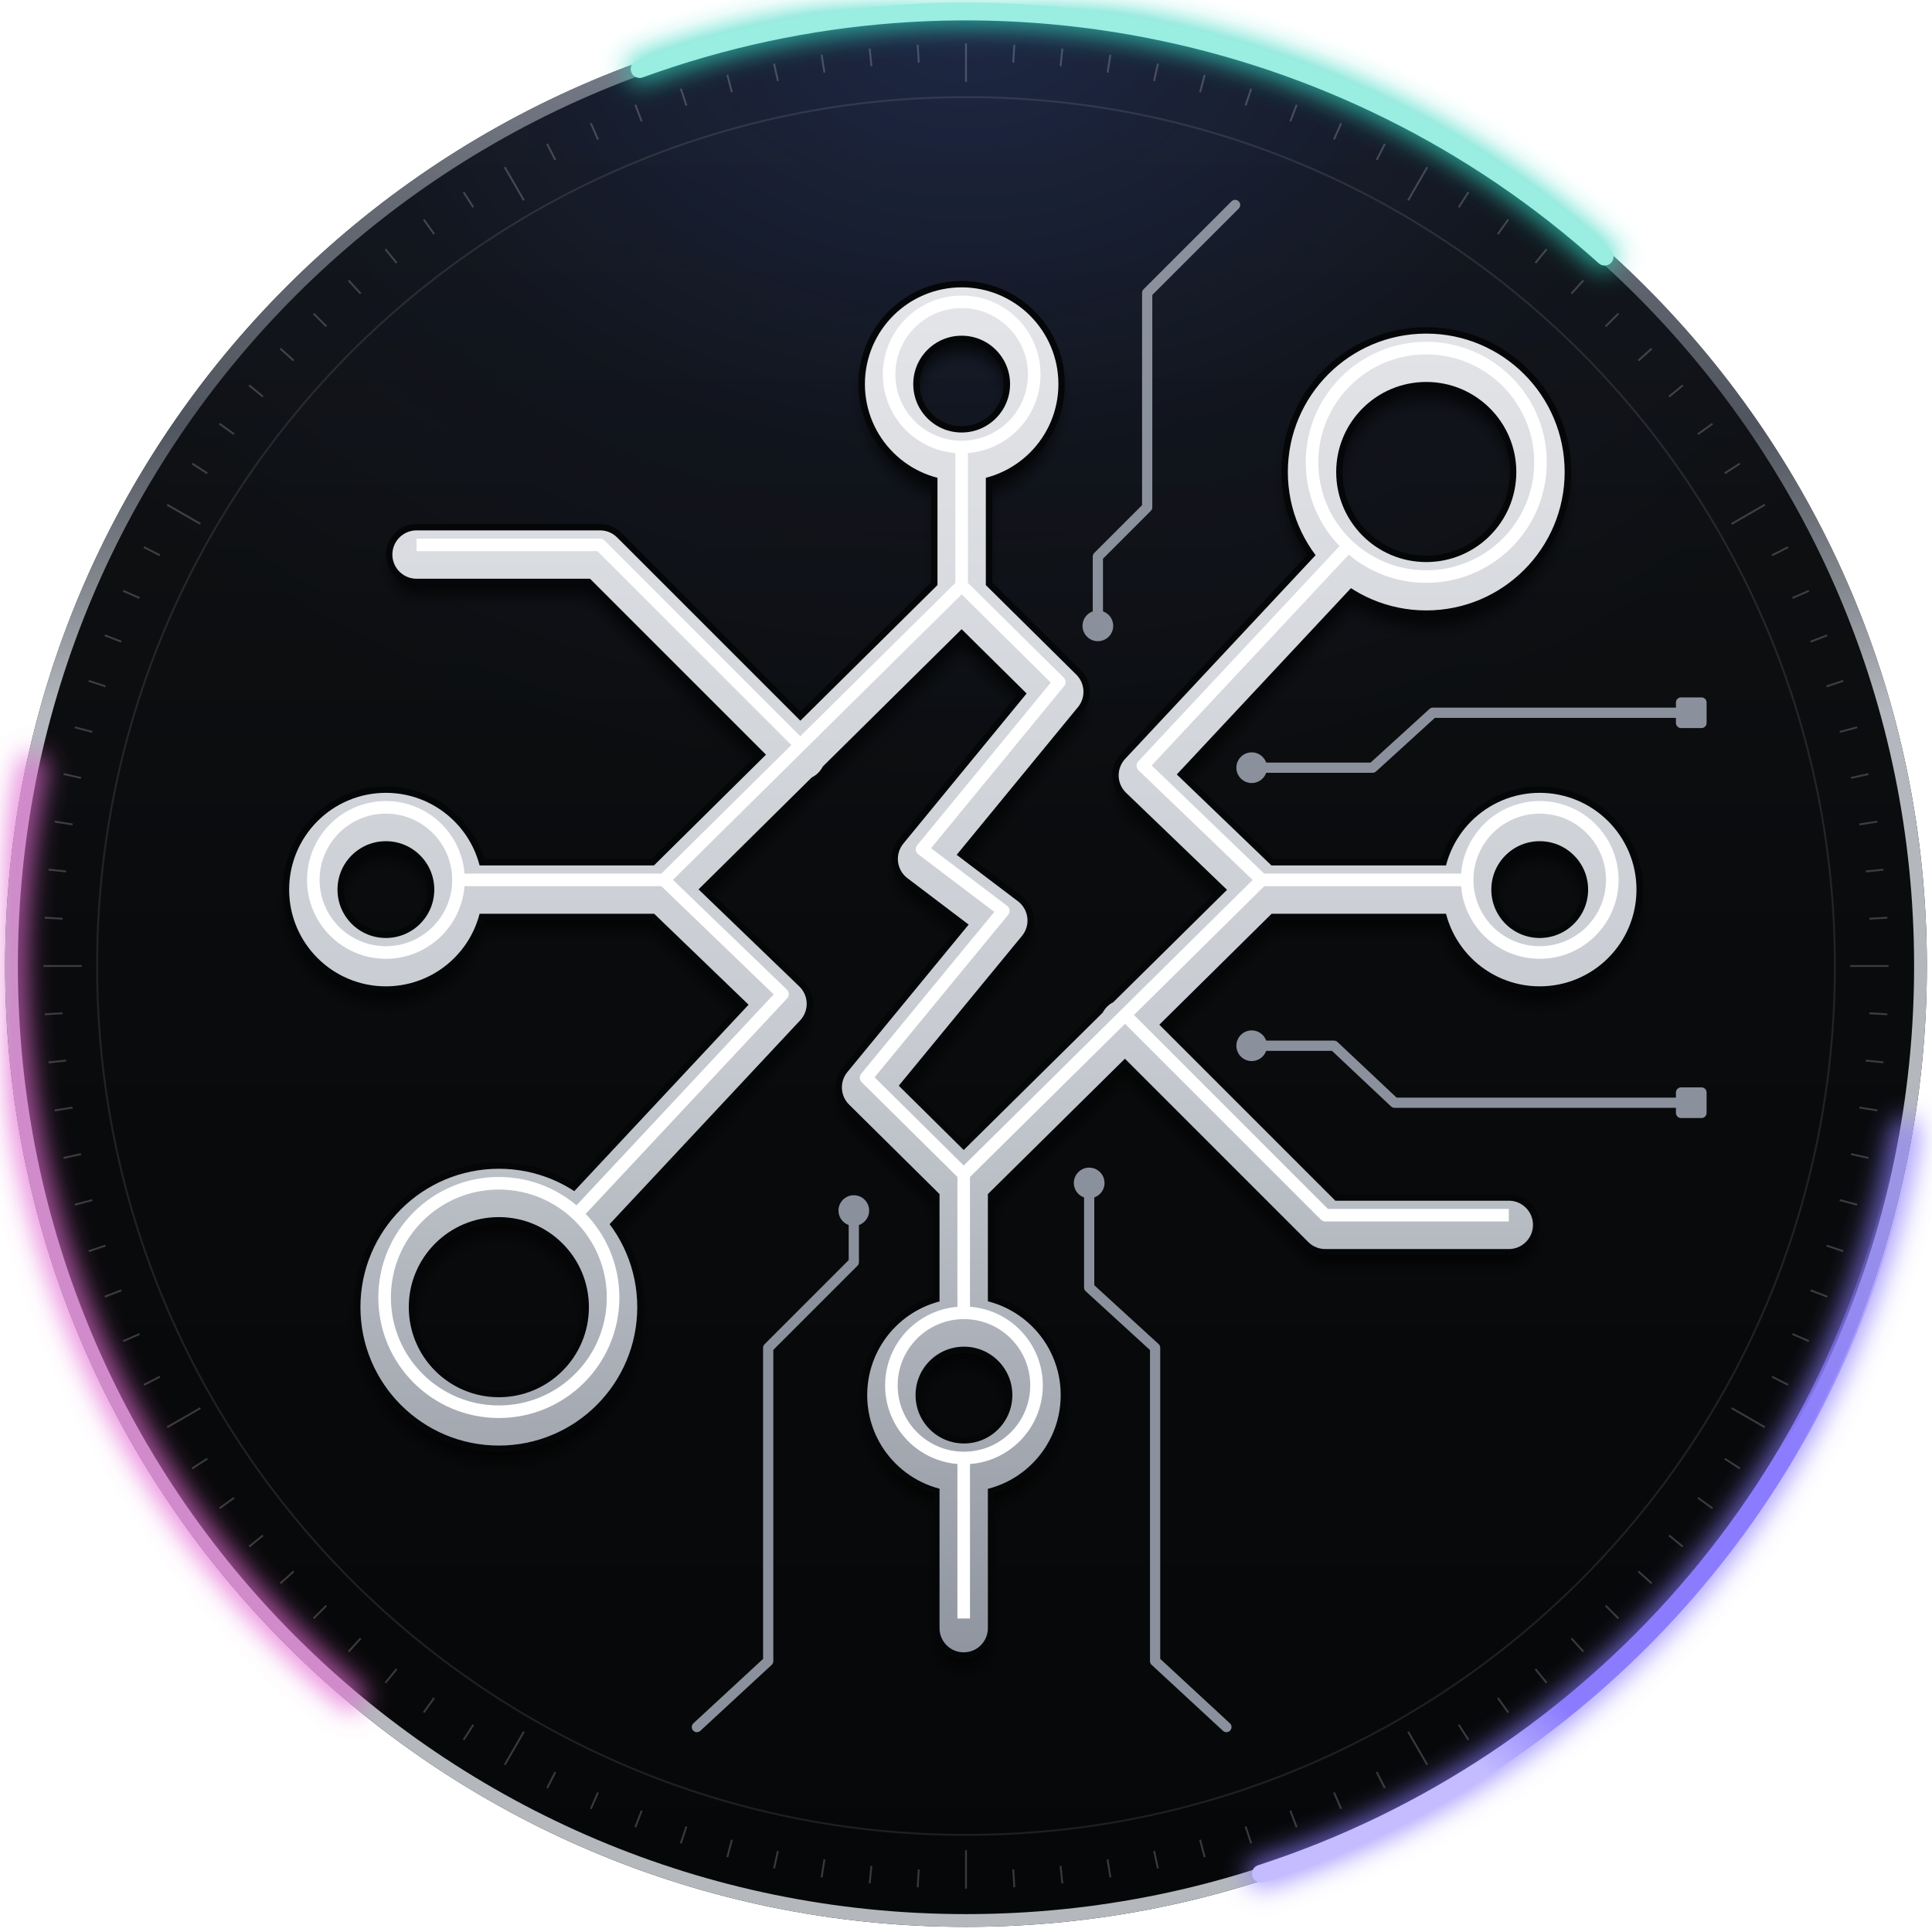
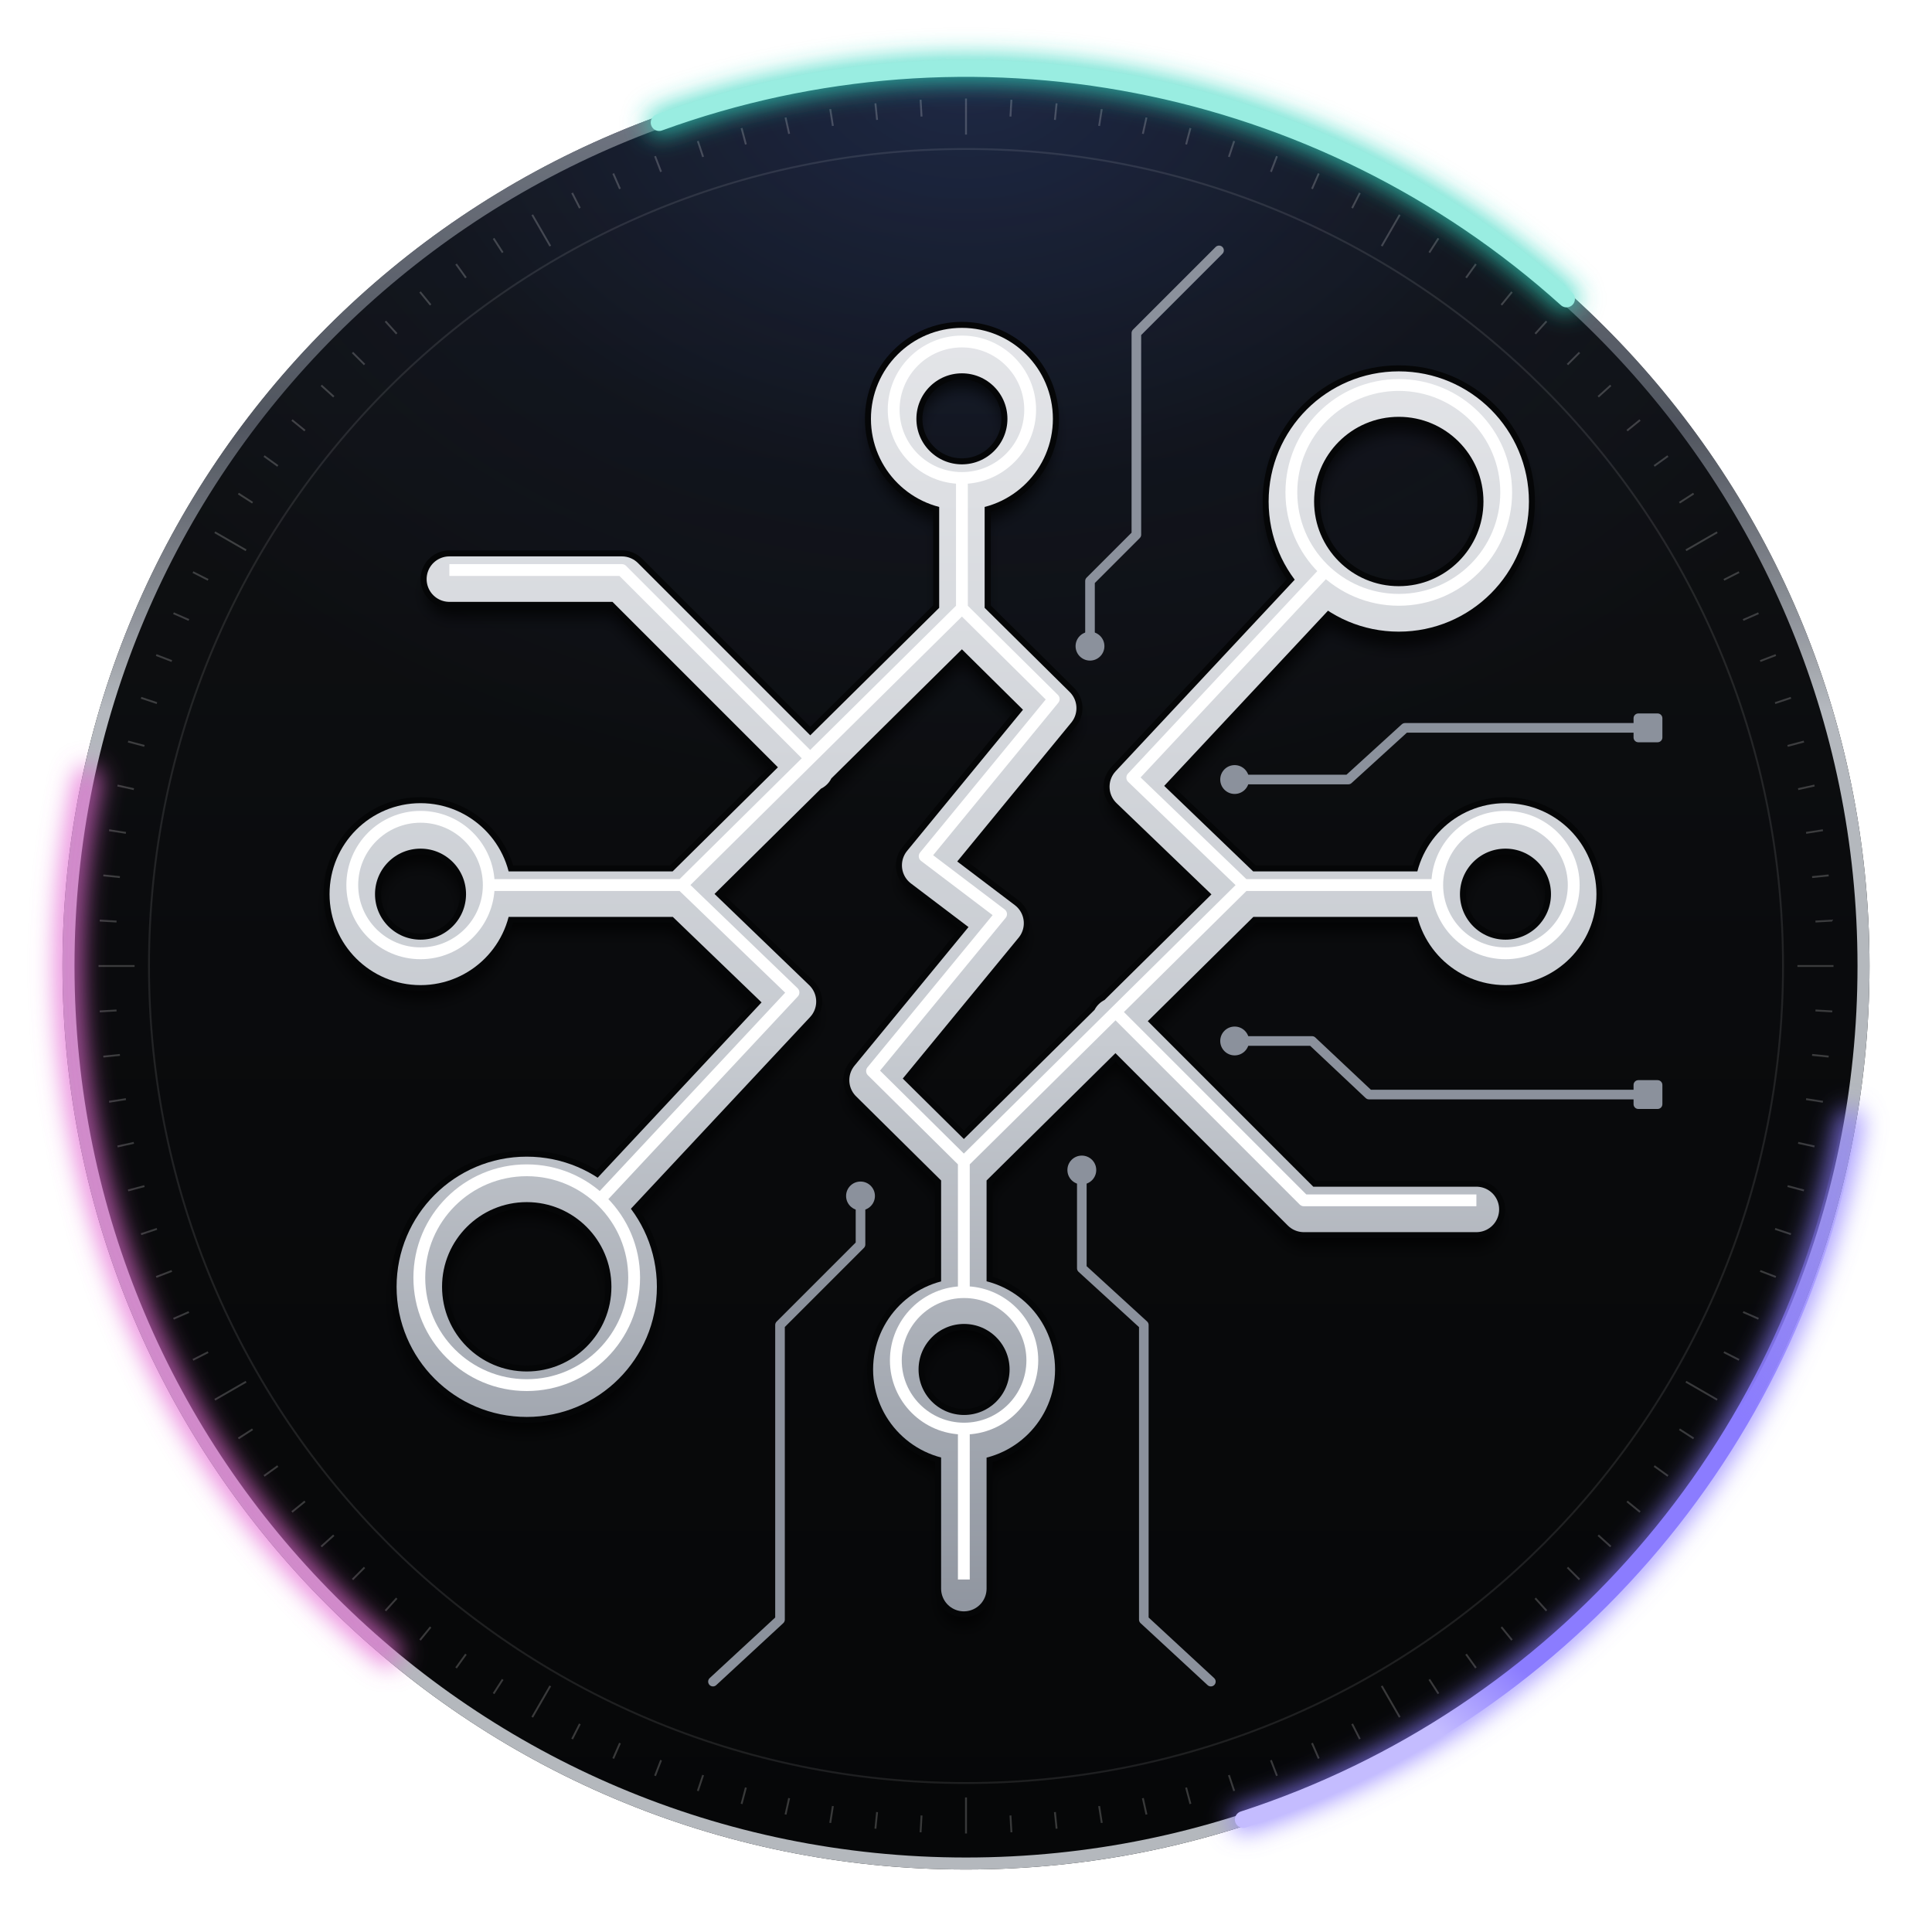
- <svg xmlns="http://www.w3.org/2000/svg" width="1024" height="1024" viewBox="-378 -378 756 756" shape-rendering="geometricPrecision" role="img" aria-label="Botlane" class="shrink-0">
-   <rect x="-378" y="-378" width="756" height="756" fill="#FFFFFF" />
+ <svg xmlns="http://www.w3.org/2000/svg" width="1024" height="1024" viewBox="-402 -402 804 804" shape-rendering="geometricPrecision" role="img" aria-label="Botlane" class="shrink-0">
+   <rect x="-402" y="-402" width="804" height="804" fill="#FFFFFF" />
  <defs>
    <linearGradient id="_R_0_-ring" gradientUnits="userSpaceOnUse" x1="0" y1="-540" x2="0" y2="540">
      <stop offset="0" style="stop-color:#EDEEF0" />
      <stop offset="1" stop-opacity="0.62" style="stop-color:#EDEEF0" />
    </linearGradient>
    <linearGradient id="_R_0_-arc0" gradientUnits="userSpaceOnUse" x1="-237.8" y1="-410.8" x2="-86.4" y2="-468.2">
      <stop offset="0" stop-opacity="0.5" style="stop-color:#5BDACB" />
      <stop offset="1" style="stop-color:#5BDACB" />
    </linearGradient>
    <linearGradient id="_R_0_-arc1" gradientUnits="userSpaceOnUse" x1="202.5" y1="392.2" x2="392" y2="205.4">
      <stop offset="0" stop-opacity="0.5" style="stop-color:#A397FB" />
      <stop offset="1" style="stop-color:#A397FB" />
    </linearGradient>
    <linearGradient id="_R_0_-arc2" gradientUnits="userSpaceOnUse" x1="77.5" y1="433.7" x2="-372.9" y2="229.6">
      <stop offset="0" stop-opacity="0.5" style="stop-color:#E58ADA" />
      <stop offset="1" style="stop-color:#E58ADA" />
    </linearGradient>
    <linearGradient id="_R_0_-glass" gradientUnits="userSpaceOnUse" x1="0" y1="-376" x2="0" y2="376">
      <stop offset="0" stop-color="#121417" />
      <stop offset="0.5" stop-color="#0A0B0D" />
      <stop offset="1" stop-color="#060708" />
    </linearGradient>
    <radialGradient id="_R_0_-fall" gradientUnits="userSpaceOnUse" cx="0" cy="0" r="1" gradientTransform="translate(0 -376) scale(432.4 312.08)">
      <stop offset="0" stop-color="#4F7BFF" stop-opacity="0.2" />
      <stop offset="0.55" stop-color="#4F7BFF" stop-opacity="0.045" />
      <stop offset="1" stop-color="#4F7BFF" stop-opacity="0" />
    </radialGradient>
    <linearGradient id="_R_0_-edge" gradientUnits="userSpaceOnUse" x1="0" y1="-376" x2="0" y2="376">
      <stop offset="0" stop-color="#fff" />
      <stop offset="0.35" stop-color="#B6BAC2" stop-opacity="0.75" />
      <stop offset="0.8" stop-color="#6C727E" stop-opacity="0.7" />
      <stop offset="1" stop-color="#C7CBD1" stop-opacity="0.9" />
    </linearGradient>
    <linearGradient id="_R_0_-metal" gradientUnits="userSpaceOnUse" x1="0" y1="-310" x2="0" y2="310">
      <stop offset="0" stop-color="#E8E9EC" />
      <stop offset="0.55" stop-color="#C7CBD1" />
      <stop offset="1" stop-color="#868C97" />
    </linearGradient>
    <linearGradient id="_R_0_-beam0" gradientUnits="userSpaceOnUse" x1="-127.7" y1="-351" x2="249.9" y2="-277.6">
      <stop offset="0" stop-color="#2DD4BF" stop-opacity="0" />
      <stop offset="0.4" stop-color="#2DD4BF" />
      <stop offset="0.86" stop-color="#2DD4BF" />
      <stop offset="1" stop-color="#99EDE1" />
    </linearGradient>
    <linearGradient id="_R_0_-beam1" gradientUnits="userSpaceOnUse" x1="367.8" y1="64.9" x2="115.4" y2="355.2">
      <stop offset="0" stop-color="#8B7CFF" stop-opacity="0" />
      <stop offset="0.4" stop-color="#8B7CFF" />
      <stop offset="0.86" stop-color="#8B7CFF" />
      <stop offset="1" stop-color="#C4BCFF" />
    </linearGradient>
    <linearGradient id="_R_0_-beam2" gradientUnits="userSpaceOnUse" x1="-240.1" y1="286.1" x2="-365.3" y2="-77.7">
      <stop offset="0" stop-color="#E36BD3" stop-opacity="0" />
      <stop offset="0.4" stop-color="#E36BD3" />
      <stop offset="0.86" stop-color="#E36BD3" />
      <stop offset="1" stop-color="#F4B9EC" />
    </linearGradient>
-     <filter id="_R_0_-blur" filterUnits="userSpaceOnUse" x="-378" y="-378" width="756" height="756">
+     <filter id="_R_0_-blur" filterUnits="userSpaceOnUse" x="-402" y="-402" width="804" height="804">
      <feGaussianBlur stdDeviation="5" />
    </filter>
    <filter id="_R_0_-soft" filterUnits="userSpaceOnUse" x="-376" y="-376" width="752" height="752">
      <feGaussianBlur stdDeviation="3" />
    </filter>
    <clipPath id="_R_0_-in">
      <circle r="375" />
    </clipPath>
    <mask id="_R_0_-inner" maskUnits="userSpaceOnUse" x="-376" y="-376" width="752" height="752">
      <path d="M-1.7 -199.3L-1.7 -145.1L36.5 -107.3L-17.2 -41.9L14.6 -17.8L-39.1 47.5L-0.9 85.3L-0.9 139.5M-0.9 196.3L-0.9 259.1M-1.7 -145.1L-118.2 -29.9L-198.6 -29.9M-0.9 85.3L115.7 -29.9L196.1 -29.9M-118.2 -29.9L-71.8 14.8L-152.2 100.8M115.7 -29.9L69.2 -74.6L149.6 -160.6M-215.0 -161.0L-143.2 -161.0L-64.5 -82.3M212.4 101.3L140.6 101.3L61.9 22.6M-30.1 -227.7a28.4 28.4 0 1 0 56.8 0a28.4 28.4 0 1 0 -56.8 0ZM-29.2 167.9a28.4 28.4 0 1 0 56.8 0a28.4 28.4 0 1 0 -56.8 0ZM-255.4 -29.9a28.4 28.4 0 1 0 56.8 0a28.4 28.4 0 1 0 -56.8 0ZM196.1 -29.9a28.4 28.4 0 1 0 56.8 0a28.4 28.4 0 1 0 -56.8 0ZM-227.5 133.5a44.7 44.7 0 1 0 89.4 0a44.7 44.7 0 1 0 -89.4 0ZM135.4 -193.3a44.7 44.7 0 1 0 89.4 0a44.7 44.7 0 1 0 -89.4 0Z" fill="none" stroke="#fff" stroke-width="15.92" stroke-linecap="round" stroke-linejoin="round" />
    </mask>
  </defs>
  <circle r="376" fill="url(#_R_0_-glass)" />
  <circle r="376" fill="url(#_R_0_-fall)" />
  <g clip-path="url(#_R_0_-in)" fill="none" stroke-linecap="round" stroke-linejoin="round">
    <path d="M361.0 0.0L346.0 0.0M360.5 18.9L353.5 18.5M359.0 37.7L352.1 37.0M356.6 56.5L349.6 55.4M353.1 75.1L346.3 73.6M348.7 93.4L341.9 91.6M343.3 111.6L336.7 109.4M337.0 129.4L330.5 126.9M329.8 146.8L323.4 144.0M321.7 163.9L315.4 160.7M312.6 180.5L299.6 173.0M302.8 196.6L296.9 192.8M292.1 212.2L286.4 208.1M280.5 227.2L275.1 222.8M268.3 241.6L263.1 236.9M255.3 255.3L250.3 250.3M241.6 268.3L236.9 263.1M227.2 280.5L222.8 275.1M212.2 292.1L208.1 286.4M196.6 302.8L192.8 296.9M180.5 312.6L173.0 299.6M163.9 321.7L160.7 315.4M146.8 329.8L144.0 323.4M129.4 337.0L126.9 330.5M111.6 343.3L109.4 336.7M93.4 348.7L91.6 341.9M75.1 353.1L73.6 346.3M56.5 356.6L55.4 349.6M37.7 359.0L37.0 352.1M18.9 360.5L18.5 353.5M0.0 361.0L0.0 346.0M-18.9 360.5L-18.5 353.5M-37.7 359.0L-37.0 352.1M-56.5 356.6L-55.4 349.6M-75.1 353.1L-73.6 346.3M-93.4 348.7L-91.6 341.9M-111.6 343.3L-109.4 336.7M-129.4 337.0L-126.9 330.5M-146.8 329.8L-144.0 323.4M-163.9 321.7L-160.7 315.4M-180.5 312.6L-173.0 299.6M-196.6 302.8L-192.8 296.9M-212.2 292.1L-208.1 286.4M-227.2 280.5L-222.8 275.1M-241.6 268.3L-236.9 263.1M-255.3 255.3L-250.3 250.3M-268.3 241.6L-263.1 236.9M-280.5 227.2L-275.1 222.8M-292.1 212.2L-286.4 208.1M-302.8 196.6L-296.9 192.8M-312.6 180.5L-299.6 173.0M-321.7 163.9L-315.4 160.7M-329.8 146.8L-323.4 144.0M-337.0 129.4L-330.5 126.9M-343.3 111.6L-336.7 109.4M-348.7 93.4L-341.9 91.6M-353.1 75.1L-346.3 73.6M-356.6 56.5L-349.6 55.4M-359.0 37.7L-352.1 37.0M-360.5 18.9L-353.5 18.5M-361.0 0.0L-346.0 0.0M-360.5 -18.9L-353.5 -18.5M-359.0 -37.7L-352.1 -37.0M-356.6 -56.5L-349.6 -55.4M-353.1 -75.1L-346.3 -73.6M-348.7 -93.4L-341.9 -91.6M-343.3 -111.6L-336.7 -109.4M-337.0 -129.4L-330.5 -126.9M-329.8 -146.8L-323.4 -144.0M-321.7 -163.9L-315.4 -160.7M-312.6 -180.5L-299.6 -173.0M-302.8 -196.6L-296.9 -192.8M-292.1 -212.2L-286.4 -208.1M-280.5 -227.2L-275.1 -222.8M-268.3 -241.6L-263.1 -236.9M-255.3 -255.3L-250.3 -250.3M-241.6 -268.3L-236.9 -263.1M-227.2 -280.5L-222.8 -275.1M-212.2 -292.1L-208.1 -286.4M-196.6 -302.8L-192.8 -296.9M-180.5 -312.6L-173.0 -299.6M-163.9 -321.7L-160.7 -315.4M-146.8 -329.8L-144.0 -323.4M-129.4 -337.0L-126.9 -330.5M-111.6 -343.3L-109.4 -336.7M-93.4 -348.7L-91.6 -341.9M-75.1 -353.1L-73.6 -346.3M-56.5 -356.6L-55.4 -349.6M-37.7 -359.0L-37.0 -352.1M-18.9 -360.5L-18.5 -353.5M-0.0 -361.0L-0.0 -346.0M18.9 -360.5L18.5 -353.5M37.7 -359.0L37.0 -352.1M56.5 -356.6L55.4 -349.6M75.1 -353.1L73.6 -346.3M93.4 -348.7L91.6 -341.9M111.6 -343.3L109.4 -336.7M129.4 -337.0L126.9 -330.5M146.8 -329.8L144.0 -323.4M163.9 -321.7L160.7 -315.4M180.5 -312.6L173.0 -299.6M196.6 -302.8L192.8 -296.9M212.2 -292.1L208.1 -286.4M227.2 -280.5L222.8 -275.1M241.6 -268.3L236.9 -263.1M255.3 -255.3L250.3 -250.3M268.3 -241.6L263.1 -236.9M280.5 -227.2L275.1 -222.8M292.1 -212.2L286.4 -208.1M302.8 -196.6L296.9 -192.8M312.6 -180.5L299.6 -173.0M321.7 -163.9L315.4 -160.7M329.8 -146.8L323.4 -144.0M337.0 -129.4L330.5 -126.9M343.3 -111.6L336.7 -109.4M348.7 -93.4L341.9 -91.6M353.1 -75.1L346.3 -73.6M356.6 -56.5L349.6 -55.4M359.0 -37.7L352.1 -37.0M360.5 -18.9L353.5 -18.5" stroke="#fff" stroke-opacity="0.2" stroke-width="1" stroke-linecap="butt" vector-effect="non-scaling-stroke" />
    <circle r="340" stroke="#fff" stroke-opacity="0.1" stroke-width="1" vector-effect="non-scaling-stroke" />
-     <path d="M105.3 -297.8L70.9 -263.4L70.9 -179.5L51.6 -160.2L51.6 -133.1M283.8 -99.1L182.7 -99.1L159.1 -77.6L111.8 -77.6M283.8 53.5L167.7 53.5L144.0 31.2L111.8 31.2M-105.3 297.8L-77.4 272.0L-77.4 149.4L-43.9 115.9L-43.9 95.7M101.9 297.8L74.0 272.0L74.0 149.4L48.2 125.8L48.2 84.9" stroke="#8B919C" stroke-width="5.418" vector-effect="non-scaling-stroke" />
+     <path d="M105.3 -297.8L70.9 -263.4L70.9 -179.5L51.6 -160.2L51.6 -133.1M283.8 -99.1L182.7 -99.1L159.1 -77.6L111.8 -77.6M283.8 53.5L167.7 53.5L144.0 31.2L111.8 31.2M-105.3 297.8L-77.4 272.0L-77.4 149.4L-43.9 115.9L-43.9 95.7M101.9 297.8L74.0 272.0L74.0 149.4L48.2 125.8L48.2 84.9" stroke="#8B919C" stroke-width="5.095" vector-effect="non-scaling-stroke" />
    <g fill="#8B919C" stroke="none">
      <circle cx="51.6" cy="-133.1" r="6" />
      <circle cx="111.8" cy="-77.6" r="6" />
      <circle cx="111.8" cy="31.2" r="6" />
      <circle cx="-43.9" cy="95.7" r="6" />
      <circle cx="48.2" cy="84.9" r="6" />
      <rect x="277.8" y="-105.1" width="12" height="12" rx="2" />
      <rect x="277.8" y="47.5" width="12" height="12" rx="2" />
    </g>
    <path d="M-1.7 -199.3L-1.7 -145.1L36.5 -107.3L-17.2 -41.9L14.6 -17.8L-39.1 47.5L-0.9 85.3L-0.9 139.5M-0.9 196.3L-0.9 259.1M-1.7 -145.1L-118.2 -29.9L-198.6 -29.9M-0.9 85.3L115.7 -29.9L196.1 -29.9M-118.2 -29.9L-71.8 14.8L-152.2 100.8M115.7 -29.9L69.2 -74.6L149.6 -160.6M-215.0 -161.0L-143.2 -161.0L-64.5 -82.3M212.4 101.3L140.6 101.3L61.9 22.6M-30.1 -227.7a28.4 28.4 0 1 0 56.8 0a28.4 28.4 0 1 0 -56.8 0ZM-29.2 167.9a28.4 28.4 0 1 0 56.8 0a28.4 28.4 0 1 0 -56.8 0ZM-255.4 -29.9a28.4 28.4 0 1 0 56.8 0a28.4 28.4 0 1 0 -56.8 0ZM196.1 -29.9a28.4 28.4 0 1 0 56.8 0a28.4 28.4 0 1 0 -56.8 0ZM-227.5 133.5a44.7 44.7 0 1 0 89.4 0a44.7 44.7 0 1 0 -89.4 0ZM135.4 -193.3a44.7 44.7 0 1 0 89.4 0a44.7 44.7 0 1 0 -89.4 0Z" stroke="#000" stroke-opacity="0.75" stroke-width="18.92" transform="translate(0 6)" filter="url(#_R_0_-soft)" />
    <path d="M-1.7 -199.3L-1.7 -145.1L36.5 -107.3L-17.2 -41.9L14.6 -17.8L-39.1 47.5L-0.9 85.3L-0.9 139.5M-0.9 196.3L-0.9 259.1M-1.7 -145.1L-118.2 -29.9L-198.6 -29.9M-0.9 85.3L115.7 -29.9L196.1 -29.9M-118.2 -29.9L-71.8 14.8L-152.2 100.8M115.7 -29.9L69.2 -74.6L149.6 -160.6M-215.0 -161.0L-143.2 -161.0L-64.5 -82.3M212.4 101.3L140.6 101.3L61.9 22.6M-30.1 -227.7a28.4 28.4 0 1 0 56.8 0a28.4 28.4 0 1 0 -56.8 0ZM-29.2 167.9a28.4 28.4 0 1 0 56.8 0a28.4 28.4 0 1 0 -56.8 0ZM-255.4 -29.9a28.4 28.4 0 1 0 56.8 0a28.4 28.4 0 1 0 -56.8 0ZM196.1 -29.9a28.4 28.4 0 1 0 56.8 0a28.4 28.4 0 1 0 -56.8 0ZM-227.5 133.5a44.7 44.7 0 1 0 89.4 0a44.7 44.7 0 1 0 -89.4 0ZM135.4 -193.3a44.7 44.7 0 1 0 89.4 0a44.7 44.7 0 1 0 -89.4 0Z" stroke="#050607" stroke-width="23.92" />
    <path d="M-1.7 -199.3L-1.7 -145.1L36.5 -107.3L-17.2 -41.9L14.6 -17.8L-39.1 47.5L-0.9 85.3L-0.9 139.5M-0.9 196.3L-0.9 259.1M-1.7 -145.1L-118.2 -29.9L-198.6 -29.9M-0.9 85.3L115.7 -29.9L196.1 -29.9M-118.2 -29.9L-71.8 14.8L-152.2 100.8M115.7 -29.9L69.2 -74.6L149.6 -160.6M-215.0 -161.0L-143.2 -161.0L-64.5 -82.3M212.4 101.3L140.6 101.3L61.9 22.6M-30.1 -227.7a28.4 28.4 0 1 0 56.8 0a28.4 28.4 0 1 0 -56.8 0ZM-29.2 167.9a28.4 28.4 0 1 0 56.8 0a28.4 28.4 0 1 0 -56.8 0ZM-255.4 -29.9a28.4 28.4 0 1 0 56.8 0a28.4 28.4 0 1 0 -56.8 0ZM196.1 -29.9a28.4 28.4 0 1 0 56.8 0a28.4 28.4 0 1 0 -56.8 0ZM-227.5 133.5a44.7 44.7 0 1 0 89.4 0a44.7 44.7 0 1 0 -89.4 0ZM135.4 -193.3a44.7 44.7 0 1 0 89.4 0a44.7 44.7 0 1 0 -89.4 0Z" stroke="url(#_R_0_-metal)" stroke-width="18.92" />
    <g mask="url(#_R_0_-inner)">
      <path d="M-1.7 -199.3L-1.7 -145.1L36.5 -107.3L-17.2 -41.9L14.6 -17.8L-39.1 47.5L-0.9 85.3L-0.9 139.5M-0.9 196.3L-0.9 259.1M-1.7 -145.1L-118.2 -29.9L-198.6 -29.9M-0.9 85.3L115.7 -29.9L196.1 -29.9M-118.2 -29.9L-71.8 14.8L-152.2 100.8M115.7 -29.9L69.2 -74.6L149.6 -160.6M-215.0 -161.0L-143.2 -161.0L-64.5 -82.3M212.4 101.3L140.6 101.3L61.9 22.6M-30.1 -227.7a28.4 28.4 0 1 0 56.8 0a28.4 28.4 0 1 0 -56.8 0ZM-29.2 167.9a28.4 28.4 0 1 0 56.8 0a28.4 28.4 0 1 0 -56.8 0ZM-255.4 -29.9a28.4 28.4 0 1 0 56.8 0a28.4 28.4 0 1 0 -56.8 0ZM196.1 -29.9a28.4 28.4 0 1 0 56.8 0a28.4 28.4 0 1 0 -56.8 0ZM-227.5 133.5a44.7 44.7 0 1 0 89.4 0a44.7 44.7 0 1 0 -89.4 0ZM135.4 -193.3a44.7 44.7 0 1 0 89.4 0a44.7 44.7 0 1 0 -89.4 0Z" stroke="#fff" stroke-width="4.919" stroke-linecap="butt" transform="translate(0 -3.784)" />
    </g>
  </g>
-   <circle r="373.5" fill="none" stroke="url(#_R_0_-edge)" stroke-width="6.772" vector-effect="non-scaling-stroke" />
+   <circle r="373.5" fill="none" stroke="url(#_R_0_-edge)" stroke-width="6.368" vector-effect="non-scaling-stroke" />
  <g fill="none" stroke-linecap="round">
    <g>
      <path d="M-127.7 -351A373.5 373.5 0 0 1 249.9 -277.6" stroke="#2DD4BF" stroke-opacity="0.8" stroke-width="11" filter="url(#_R_0_-blur)" />
-       <path d="M-127.7 -351A373.5 373.5 0 0 1 249.9 -277.6" stroke="url(#_R_0_-beam0)" stroke-width="9.481" vector-effect="non-scaling-stroke" />
+       <path d="M-127.7 -351A373.5 373.5 0 0 1 249.9 -277.6" stroke="url(#_R_0_-beam0)" stroke-width="8.915" vector-effect="non-scaling-stroke" />
    </g>
    <g>
      <path d="M367.8 64.9A373.5 373.5 0 0 1 115.4 355.2" stroke="#8B7CFF" stroke-opacity="0.8" stroke-width="11" filter="url(#_R_0_-blur)" />
-       <path d="M367.8 64.9A373.5 373.5 0 0 1 115.4 355.2" stroke="url(#_R_0_-beam1)" stroke-width="9.481" vector-effect="non-scaling-stroke" />
+       <path d="M367.8 64.9A373.5 373.5 0 0 1 115.4 355.2" stroke="url(#_R_0_-beam1)" stroke-width="8.915" vector-effect="non-scaling-stroke" />
    </g>
    <g>
      <path d="M-240.1 286.1A373.5 373.5 0 0 1 -365.3 -77.7" stroke="#E36BD3" stroke-opacity="0.8" stroke-width="11" filter="url(#_R_0_-blur)" />
-       <path d="M-240.1 286.1A373.5 373.5 0 0 1 -365.3 -77.7" stroke="url(#_R_0_-beam2)" stroke-width="9.481" vector-effect="non-scaling-stroke" />
+       <path d="M-240.1 286.1A373.5 373.5 0 0 1 -365.3 -77.7" stroke="url(#_R_0_-beam2)" stroke-width="8.915" vector-effect="non-scaling-stroke" />
    </g>
  </g>
</svg>
